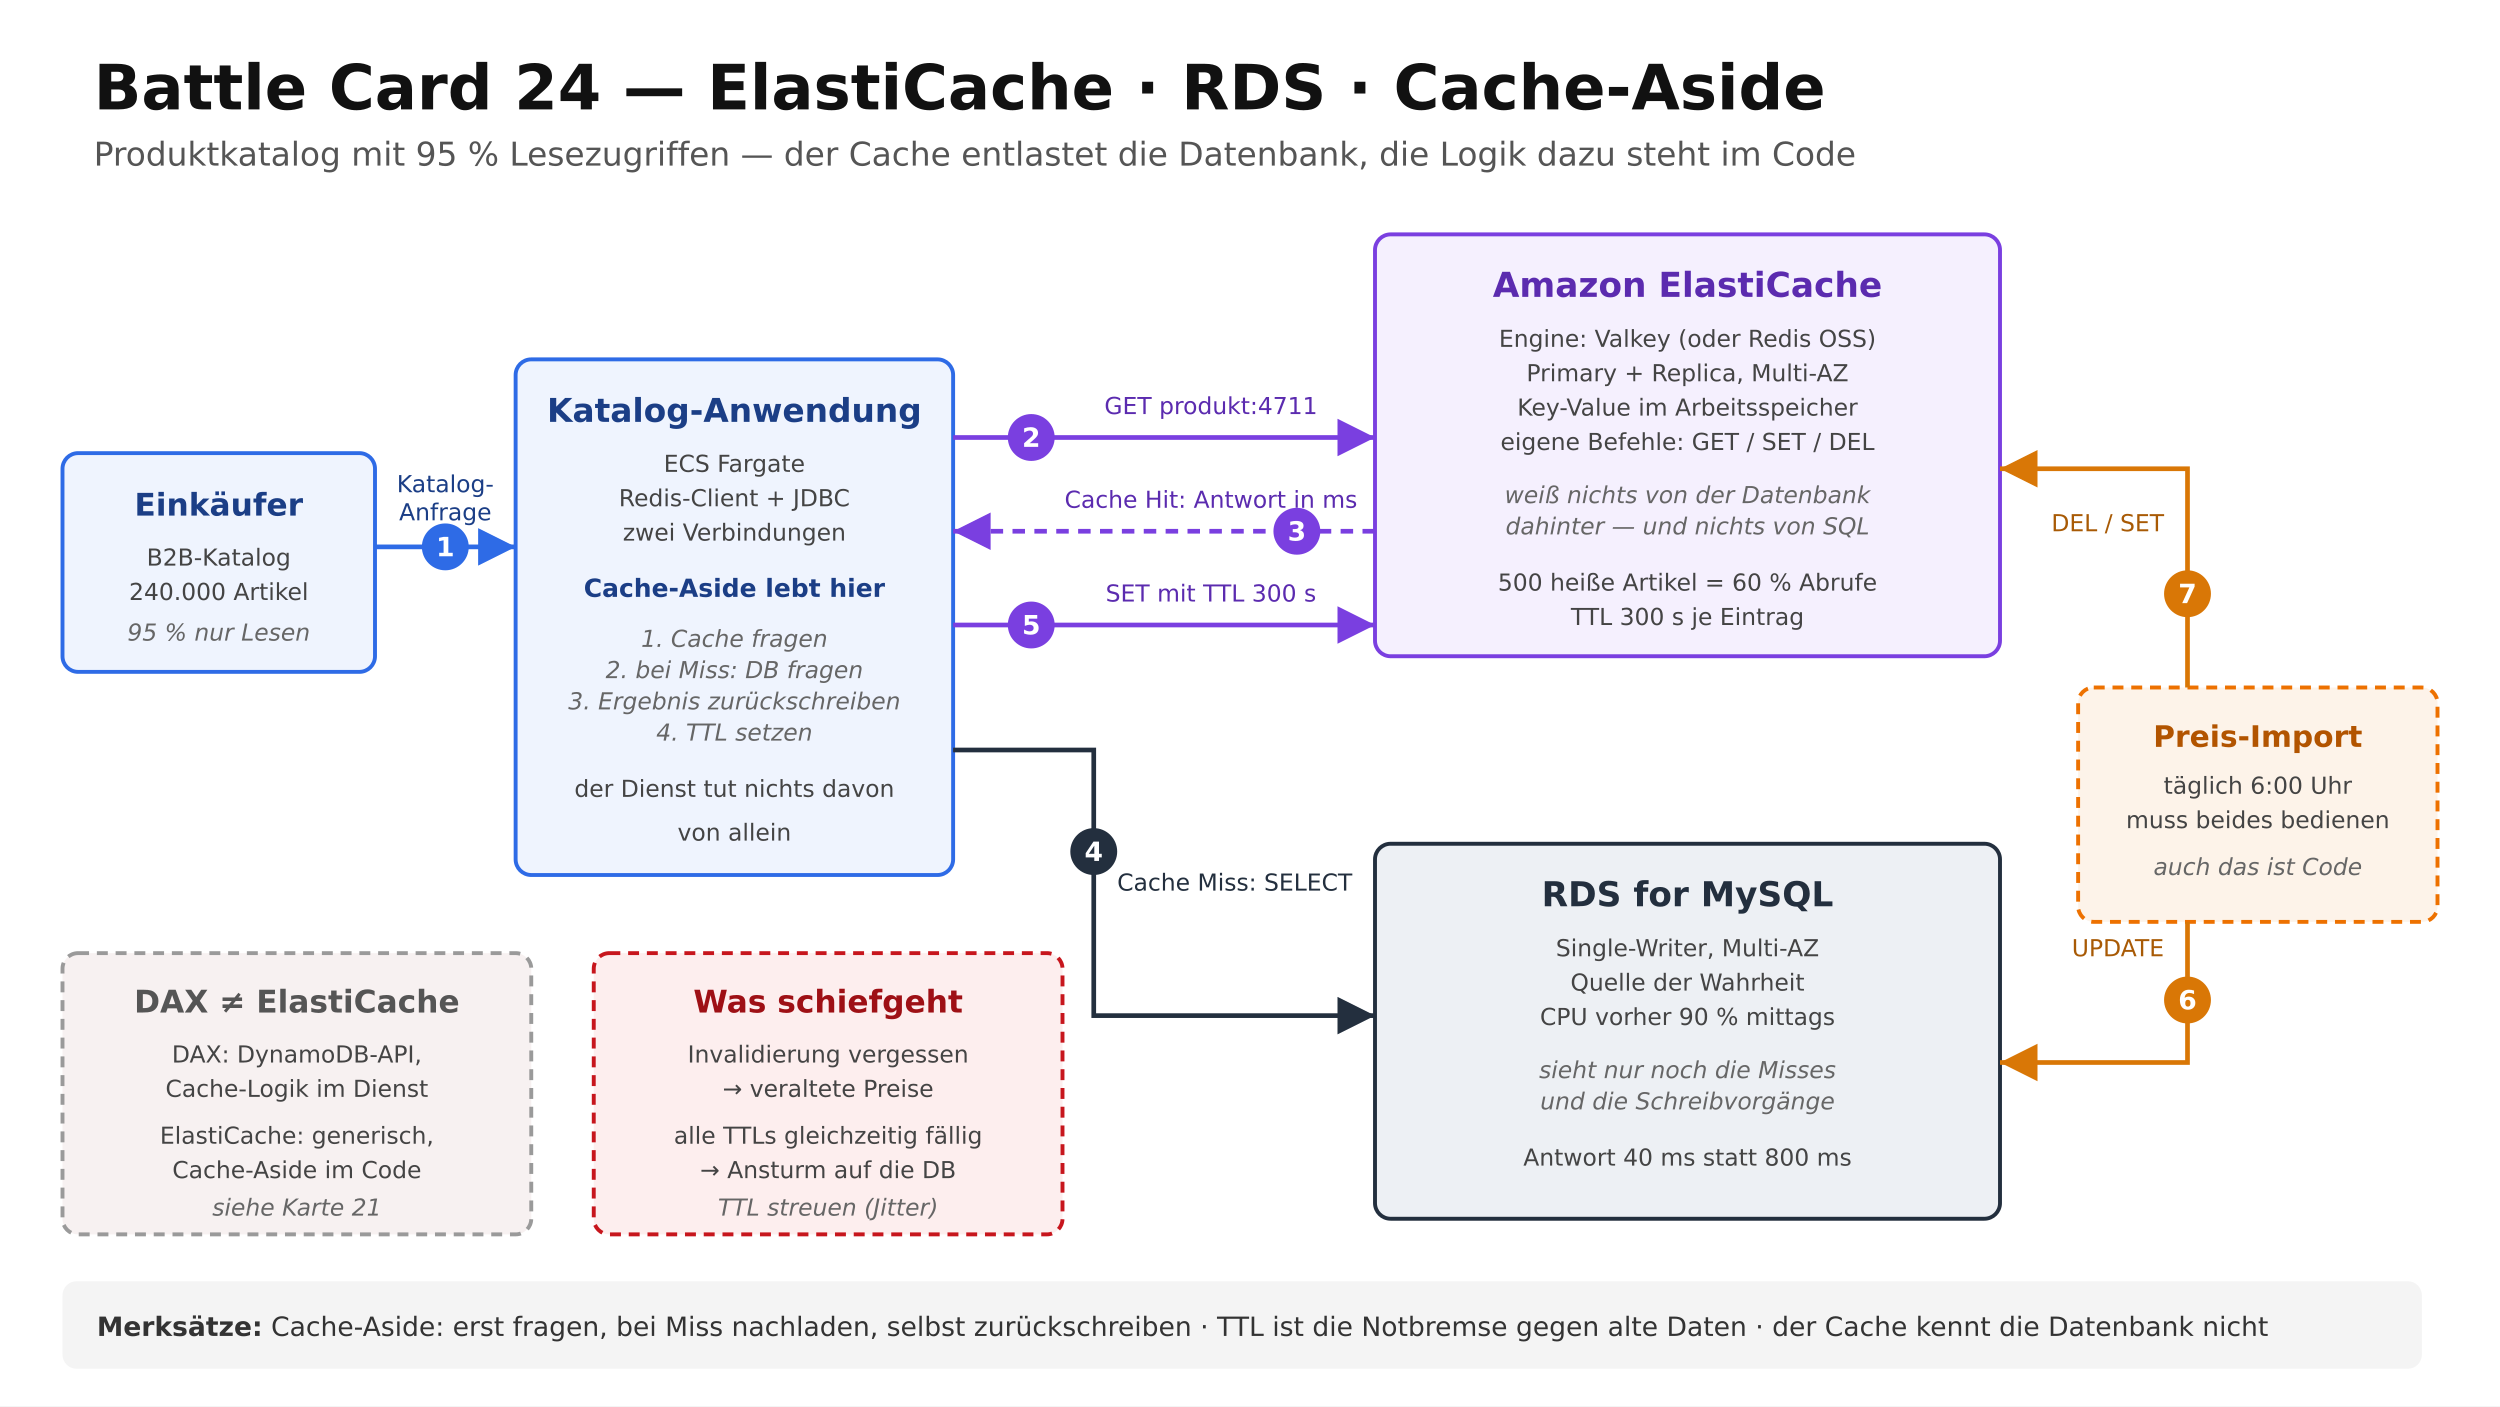
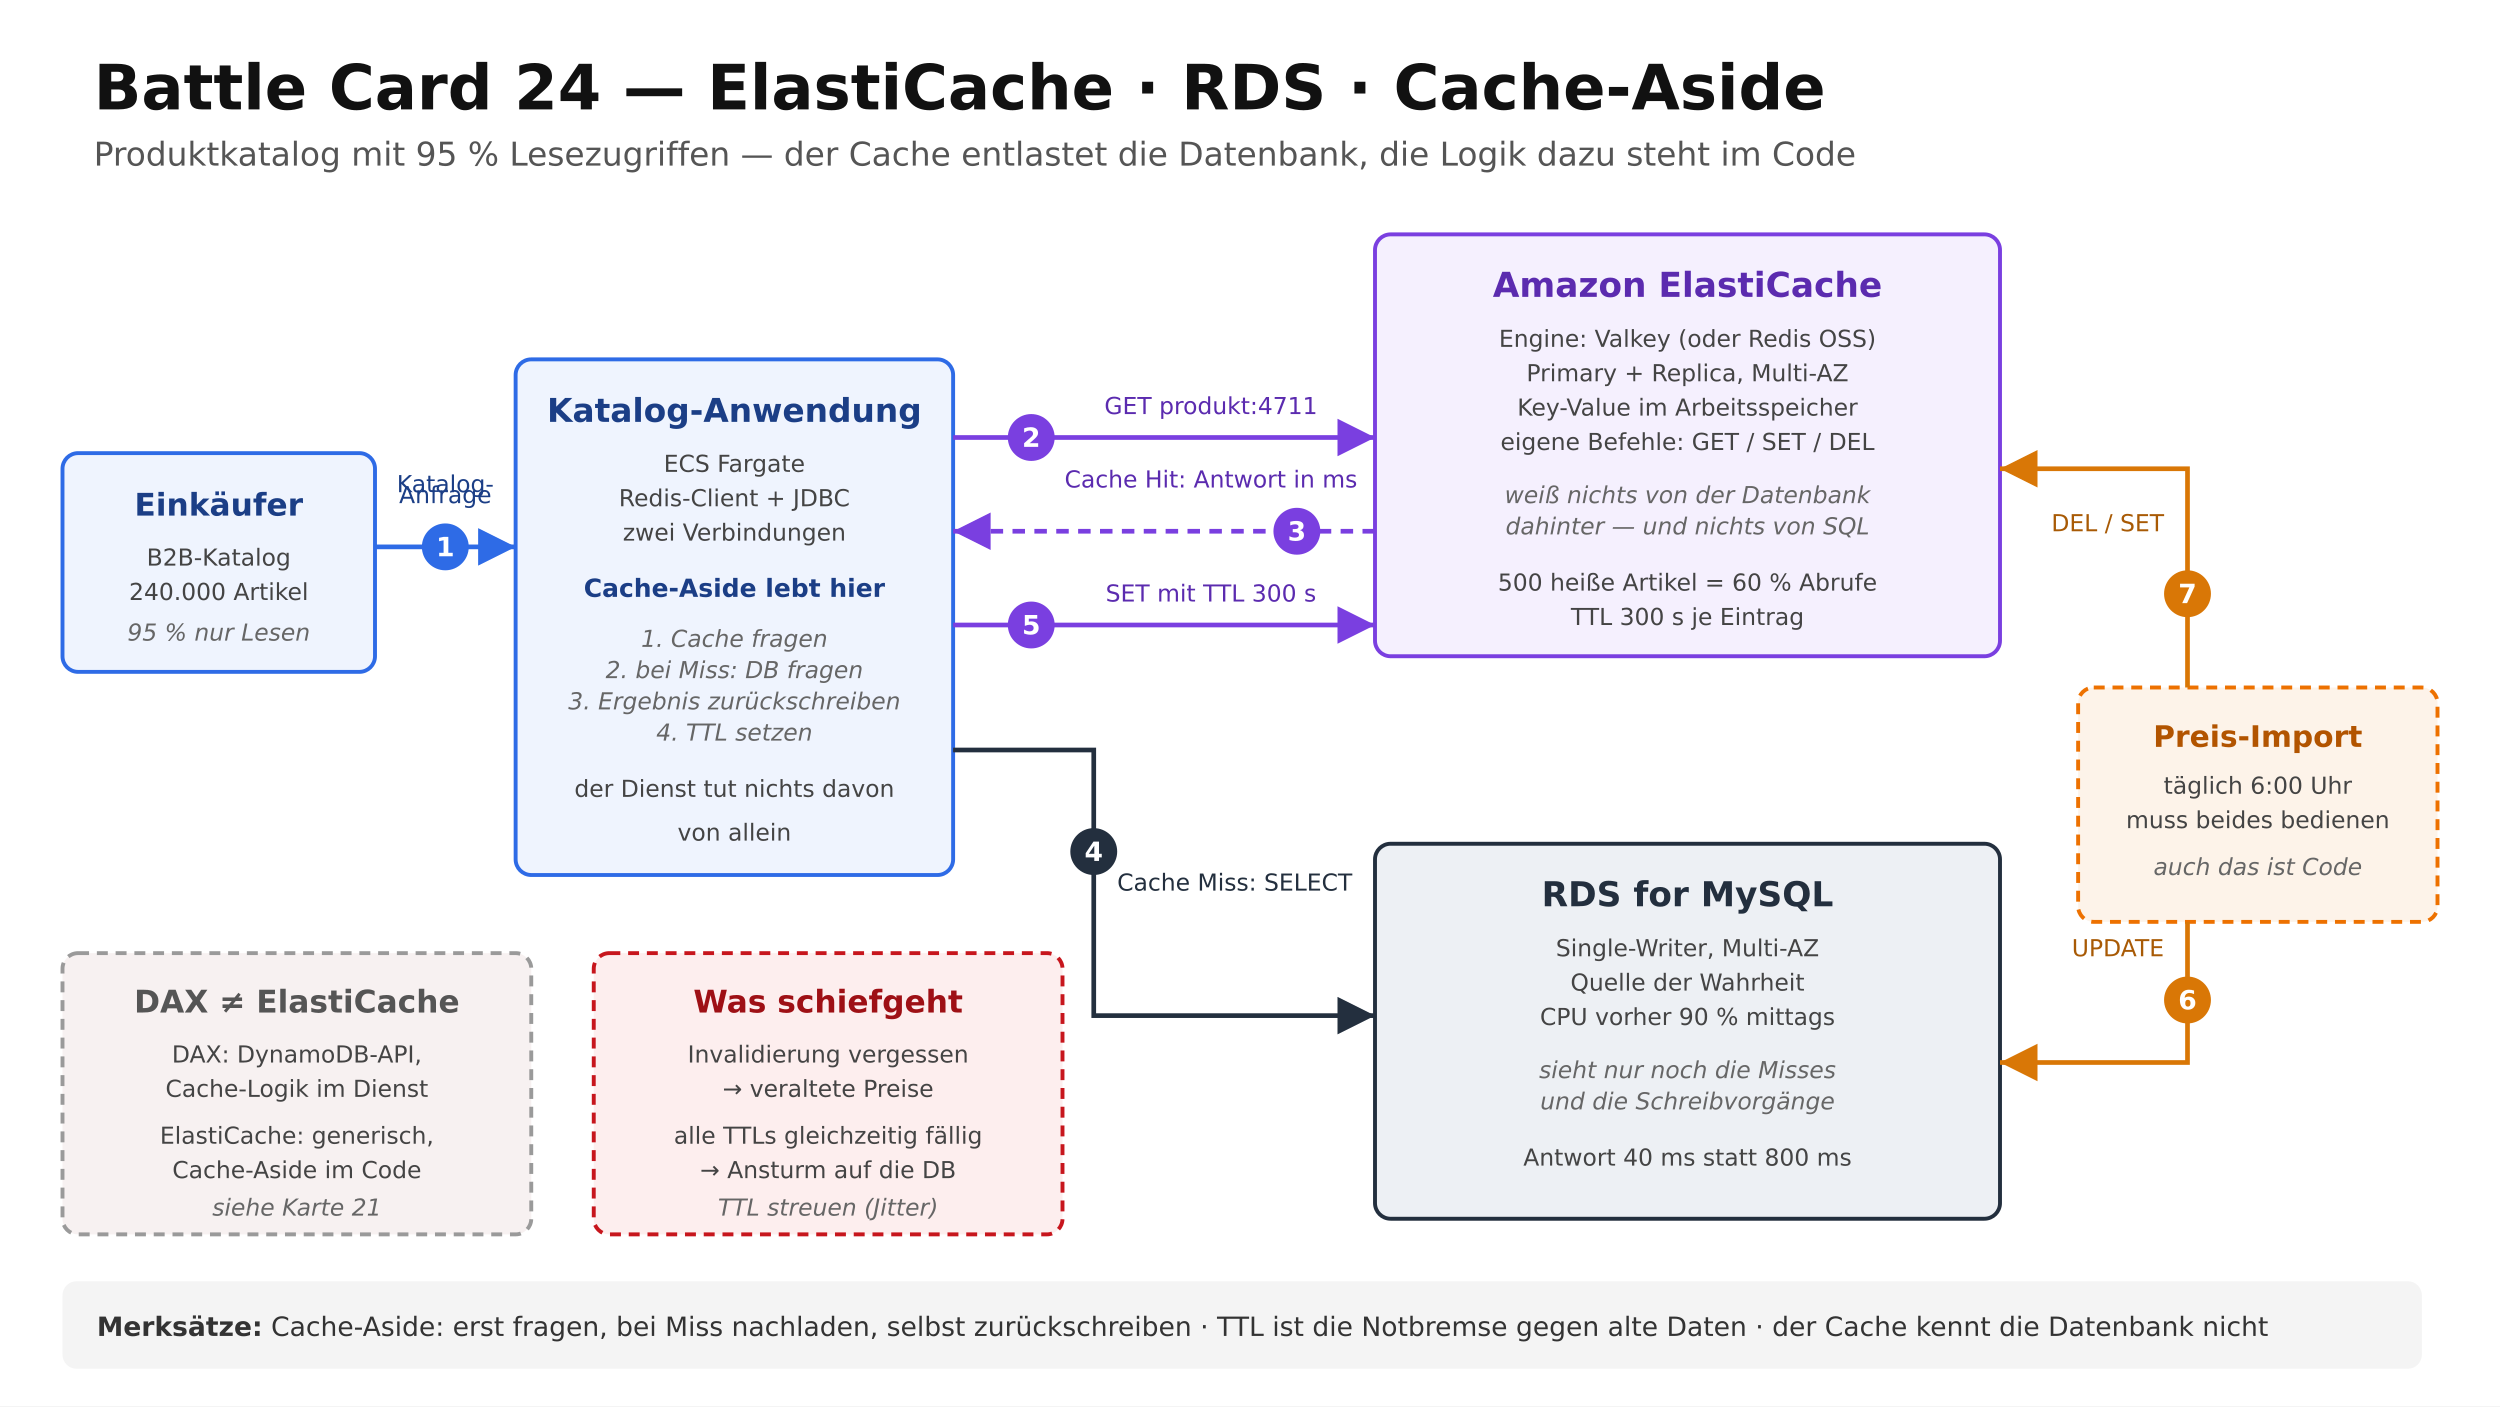
<svg xmlns="http://www.w3.org/2000/svg" viewBox="0 0 1600 900" font-family="DejaVu Sans">
  <defs>
    <marker id="arrB" markerWidth="10" markerHeight="10" refX="8" refY="4" orient="auto">
      <path d="M0,0 L8,4 L0,8 z" fill="#2E6BE6" />
    </marker>
    <marker id="arrP" markerWidth="10" markerHeight="10" refX="8" refY="4" orient="auto">
      <path d="M0,0 L8,4 L0,8 z" fill="#7A3FE0" />
    </marker>
    <marker id="arrN" markerWidth="10" markerHeight="10" refX="8" refY="4" orient="auto">
      <path d="M0,0 L8,4 L0,8 z" fill="#232F3E" />
    </marker>
    <marker id="arrO" markerWidth="10" markerHeight="10" refX="8" refY="4" orient="auto">
      <path d="M0,0 L8,4 L0,8 z" fill="#D97706" />
    </marker>
  </defs>
  <rect width="1600" height="900" fill="#FFFFFF" />
  <text x="60" y="70" font-size="40" font-weight="bold" fill="#111111">Battle Card 24 — ElastiCache · RDS · Cache-Aside</text>
  <text x="60" y="106" font-size="21" fill="#555555">Produktkatalog mit 95 % Lesezugriffen — der Cache entlastet die Datenbank, die Logik dazu steht im Code</text>
  <rect x="40" y="290" width="200" height="140" rx="10" fill="#EFF4FE" stroke="#2E6BE6" stroke-width="2.5" />
  <text x="140" y="330" font-size="20" font-weight="bold" fill="#1B3E86" text-anchor="middle">Einkäufer</text>
  <text x="140" y="362" font-size="15" fill="#444444" text-anchor="middle">B2B-Katalog</text>
  <text x="140" y="384" font-size="15" fill="#444444" text-anchor="middle">240.000 Artikel</text>
  <text x="140" y="410" font-size="15" fill="#666666" text-anchor="middle" font-style="italic">95 % nur Lesen</text>
  <rect x="330" y="230" width="280" height="330" rx="10" fill="#EFF4FE" stroke="#2E6BE6" stroke-width="2.5" />
  <text x="470" y="270" font-size="21" font-weight="bold" fill="#1B3E86" text-anchor="middle">Katalog-Anwendung</text>
  <text x="470" y="302" font-size="15" fill="#444444" text-anchor="middle">ECS Fargate</text>
  <text x="470" y="324" font-size="15" fill="#444444" text-anchor="middle">Redis-Client + JDBC</text>
  <text x="470" y="346" font-size="15" fill="#444444" text-anchor="middle">zwei Verbindungen</text>
  <text x="470" y="382" font-size="16" font-weight="bold" fill="#1B3E86" text-anchor="middle">Cache-Aside lebt hier</text>
  <text x="470" y="414" font-size="15" fill="#666666" text-anchor="middle" font-style="italic">1. Cache fragen</text>
  <text x="470" y="434" font-size="15" fill="#666666" text-anchor="middle" font-style="italic">2. bei Miss: DB fragen</text>
  <text x="470" y="454" font-size="15" fill="#666666" text-anchor="middle" font-style="italic">3. Ergebnis zurückschreiben</text>
  <text x="470" y="474" font-size="15" fill="#666666" text-anchor="middle" font-style="italic">4. TTL setzen</text>
  <text x="470" y="510" font-size="15" fill="#444444" text-anchor="middle">der Dienst tut nichts davon</text>
  <text x="470" y="538" font-size="15" fill="#444444" text-anchor="middle">von allein</text>
  <rect x="880" y="150" width="400" height="270" rx="10" fill="#F5F0FE" stroke="#7A3FE0" stroke-width="2.5" />
  <text x="1080" y="190" font-size="22" font-weight="bold" fill="#5B2BAF" text-anchor="middle">Amazon ElastiCache</text>
  <text x="1080" y="222" font-size="15" fill="#444444" text-anchor="middle">Engine: Valkey (oder Redis OSS)</text>
  <text x="1080" y="244" font-size="15" fill="#444444" text-anchor="middle">Primary + Replica, Multi-AZ</text>
  <text x="1080" y="266" font-size="15" fill="#444444" text-anchor="middle">Key-Value im Arbeitsspeicher</text>
  <text x="1080" y="288" font-size="15" fill="#444444" text-anchor="middle">eigene Befehle: GET / SET / DEL</text>
  <text x="1080" y="322" font-size="15" fill="#666666" text-anchor="middle" font-style="italic">weiß nichts von der Datenbank</text>
  <text x="1080" y="342" font-size="15" fill="#666666" text-anchor="middle" font-style="italic">dahinter — und nichts von SQL</text>
  <text x="1080" y="378" font-size="15" fill="#444444" text-anchor="middle">500 heiße Artikel = 60 % Abrufe</text>
  <text x="1080" y="400" font-size="15" fill="#444444" text-anchor="middle">TTL 300 s je Eintrag</text>
  <rect x="880" y="540" width="400" height="240" rx="10" fill="#EDF0F4" stroke="#232F3E" stroke-width="2.5" />
  <text x="1080" y="580" font-size="22" font-weight="bold" fill="#232F3E" text-anchor="middle">RDS for MySQL</text>
  <text x="1080" y="612" font-size="15" fill="#444444" text-anchor="middle">Single-Writer, Multi-AZ</text>
  <text x="1080" y="634" font-size="15" fill="#444444" text-anchor="middle">Quelle der Wahrheit</text>
  <text x="1080" y="656" font-size="15" fill="#444444" text-anchor="middle">CPU vorher 90 % mittags</text>
  <text x="1080" y="690" font-size="15" fill="#666666" text-anchor="middle" font-style="italic">sieht nur noch die Misses</text>
  <text x="1080" y="710" font-size="15" fill="#666666" text-anchor="middle" font-style="italic">und die Schreibvorgänge</text>
  <text x="1080" y="746" font-size="15" fill="#444444" text-anchor="middle">Antwort 40 ms statt 800 ms</text>
  <rect x="1330" y="440" width="230" height="150" rx="10" fill="#FDF3E9" stroke="#ED7100" stroke-width="2.5" stroke-dasharray="7,5" />
  <text x="1445" y="478" font-size="19" font-weight="bold" fill="#B25400" text-anchor="middle">Preis-Import</text>
  <text x="1445" y="508" font-size="15" fill="#444444" text-anchor="middle">täglich 6:00 Uhr</text>
  <text x="1445" y="530" font-size="15" fill="#444444" text-anchor="middle">muss beides bedienen</text>
  <text x="1445" y="560" font-size="15" fill="#666666" text-anchor="middle" font-style="italic">auch das ist Code</text>
  <line x1="240" y1="350" x2="330" y2="350" stroke="#2E6BE6" stroke-width="3" marker-end="url(#arrB)" />
  <text x="285" y="315" font-size="15" fill="#1B3E86" text-anchor="middle">Katalog-</text>
-   <text x="285" y="333" font-size="15" fill="#1B3E86" text-anchor="middle">Anfrage</text>
+   <text x="285" y="322" font-size="15" fill="#1B3E86" text-anchor="middle">Anfrage</text>
  <circle cx="285" cy="350" r="15" fill="#2E6BE6" />
  <text x="285" y="356" font-size="17" font-weight="bold" fill="#FFFFFF" text-anchor="middle">1</text>
  <line x1="610" y1="280" x2="880" y2="280" stroke="#7A3FE0" stroke-width="3" marker-end="url(#arrP)" />
  <text x="775" y="265" font-size="15" fill="#5B2BAF" text-anchor="middle">GET produkt:4711</text>
  <circle cx="660" cy="280" r="15" fill="#7A3FE0" />
  <text x="660" y="286" font-size="17" font-weight="bold" fill="#FFFFFF" text-anchor="middle">2</text>
  <line x1="880" y1="340" x2="610" y2="340" stroke="#7A3FE0" stroke-width="3" stroke-dasharray="8,6" marker-end="url(#arrP)" />
-   <text x="775" y="325" font-size="15" fill="#5B2BAF" text-anchor="middle">Cache Hit: Antwort in ms</text>
+   <text x="775" y="312" font-size="15" fill="#5B2BAF" text-anchor="middle">Cache Hit: Antwort in ms</text>
  <circle cx="830" cy="340" r="15" fill="#7A3FE0" />
  <text x="830" y="346" font-size="17" font-weight="bold" fill="#FFFFFF" text-anchor="middle">3</text>
  <line x1="610" y1="400" x2="880" y2="400" stroke="#7A3FE0" stroke-width="3" marker-end="url(#arrP)" />
  <text x="775" y="385" font-size="15" fill="#5B2BAF" text-anchor="middle">SET mit TTL 300 s</text>
  <circle cx="660" cy="400" r="15" fill="#7A3FE0" />
  <text x="660" y="406" font-size="17" font-weight="bold" fill="#FFFFFF" text-anchor="middle">5</text>
  <path d="M610,480 L700,480 L700,650 L880,650" fill="none" stroke="#232F3E" stroke-width="3" marker-end="url(#arrN)" />
  <text x="715" y="570" font-size="15" fill="#232F3E" text-anchor="start">Cache Miss: SELECT</text>
  <circle cx="700" cy="545" r="15" fill="#232F3E" />
  <text x="700" y="551" font-size="17" font-weight="bold" fill="#FFFFFF" text-anchor="middle">4</text>
  <path d="M1400,590 L1400,680 L1280,680" fill="none" stroke="#D97706" stroke-width="3" marker-end="url(#arrO)" />
  <text x="1385" y="612" font-size="15" fill="#A85A05" text-anchor="end">UPDATE</text>
  <circle cx="1400" cy="640" r="15" fill="#D97706" />
  <text x="1400" y="646" font-size="17" font-weight="bold" fill="#FFFFFF" text-anchor="middle">6</text>
  <path d="M1400,440 L1400,300 L1280,300" fill="none" stroke="#D97706" stroke-width="3" marker-end="url(#arrO)" />
  <text x="1385" y="340" font-size="15" fill="#A85A05" text-anchor="end">DEL / SET</text>
  <circle cx="1400" cy="380" r="15" fill="#D97706" />
  <text x="1400" y="386" font-size="17" font-weight="bold" fill="#FFFFFF" text-anchor="middle">7</text>
  <rect x="40" y="610" width="300" height="180" rx="10" fill="#F7F1F1" stroke="#9A9A9A" stroke-width="2.5" stroke-dasharray="7,5" />
  <text x="190" y="648" font-size="20" font-weight="bold" fill="#555555" text-anchor="middle">DAX ≠ ElastiCache</text>
  <text x="190" y="680" font-size="15" fill="#444444" text-anchor="middle">DAX: DynamoDB-API,</text>
  <text x="190" y="702" font-size="15" fill="#444444" text-anchor="middle">Cache-Logik im Dienst</text>
  <text x="190" y="732" font-size="15" fill="#444444" text-anchor="middle">ElastiCache: generisch,</text>
  <text x="190" y="754" font-size="15" fill="#444444" text-anchor="middle">Cache-Aside im Code</text>
  <text x="190" y="778" font-size="15" fill="#666666" text-anchor="middle" font-style="italic">siehe Karte 21</text>
  <rect x="380" y="610" width="300" height="180" rx="10" fill="#FDEEEE" stroke="#C7161D" stroke-width="2.5" stroke-dasharray="7,5" />
  <text x="530" y="648" font-size="20" font-weight="bold" fill="#9E1015" text-anchor="middle">Was schiefgeht</text>
  <text x="530" y="680" font-size="15" fill="#444444" text-anchor="middle">Invalidierung vergessen</text>
  <text x="530" y="702" font-size="15" fill="#444444" text-anchor="middle">→ veraltete Preise</text>
  <text x="530" y="732" font-size="15" fill="#444444" text-anchor="middle">alle TTLs gleichzeitig fällig</text>
  <text x="530" y="754" font-size="15" fill="#444444" text-anchor="middle">→ Ansturm auf die DB</text>
  <text x="530" y="778" font-size="15" fill="#666666" text-anchor="middle" font-style="italic">TTL streuen (Jitter)</text>
  <rect x="40" y="820" width="1510" height="56" rx="9" fill="#F4F4F4" />
  <text x="62" y="855" font-size="17" fill="#333333">
    <tspan font-weight="bold">Merksätze:</tspan>  Cache-Aside: erst fragen, bei Miss nachladen, selbst zurückschreiben  ·  TTL ist die Notbremse gegen alte Daten  ·  der Cache kennt die Datenbank nicht</text>
</svg>
